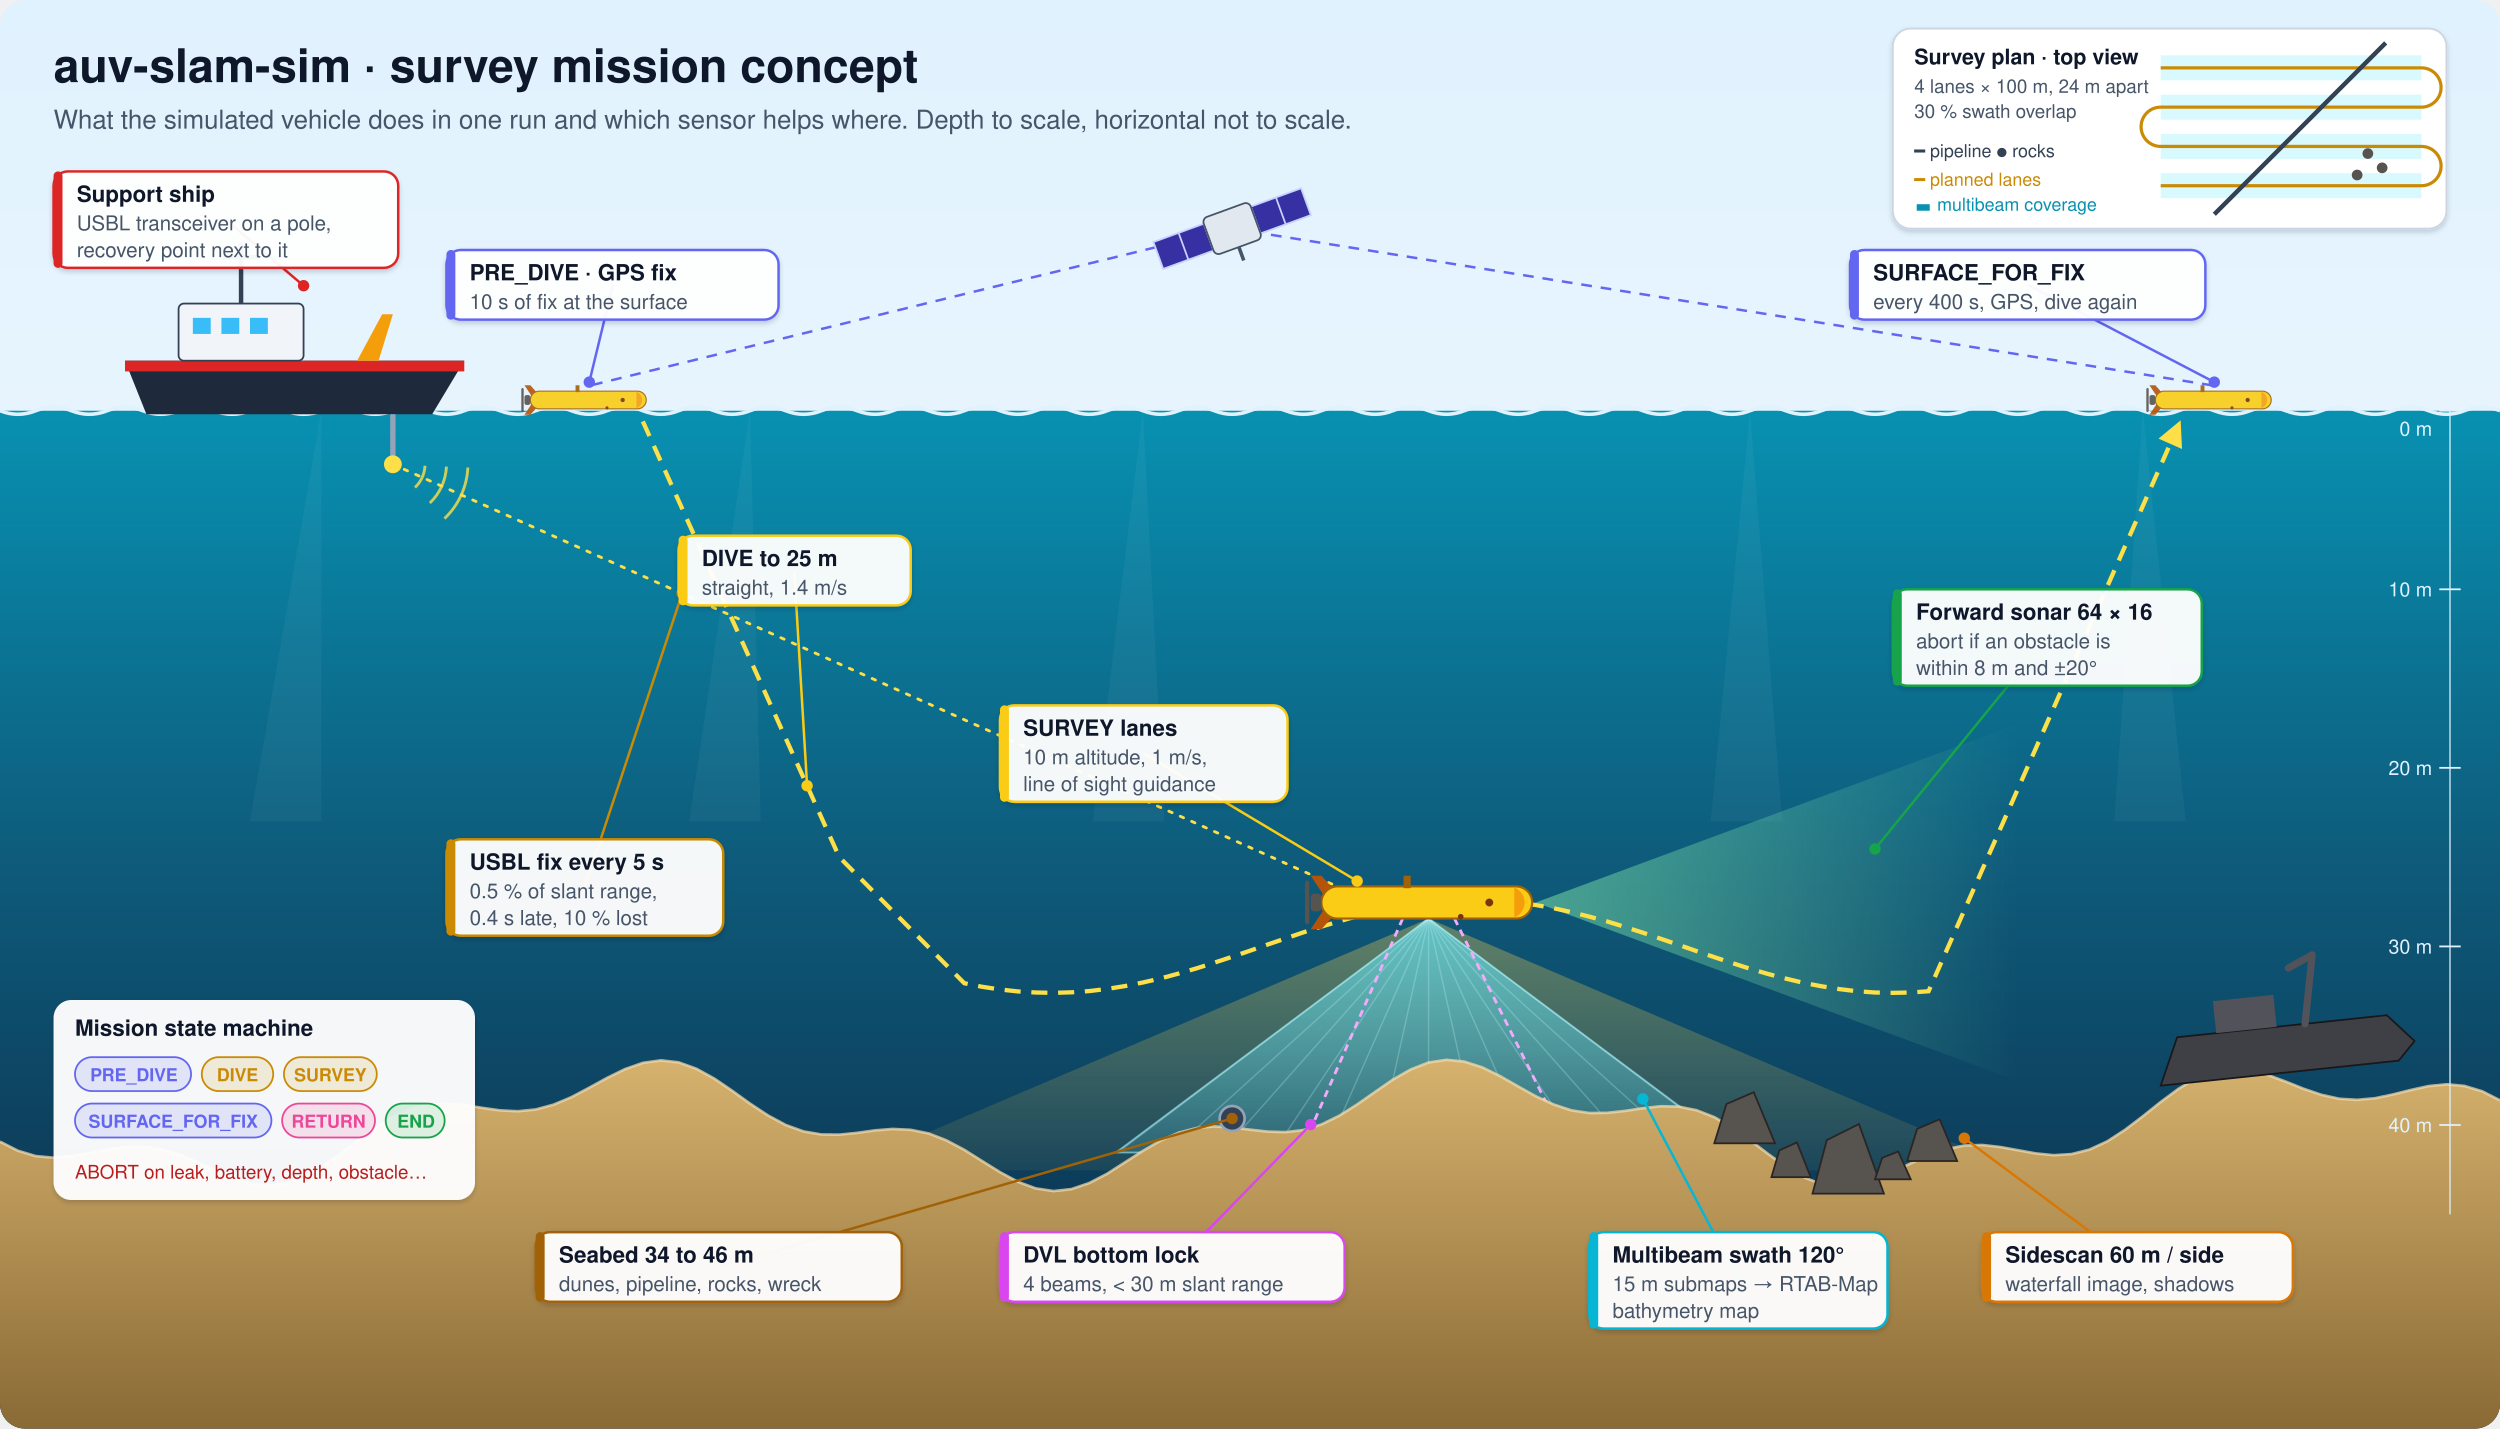
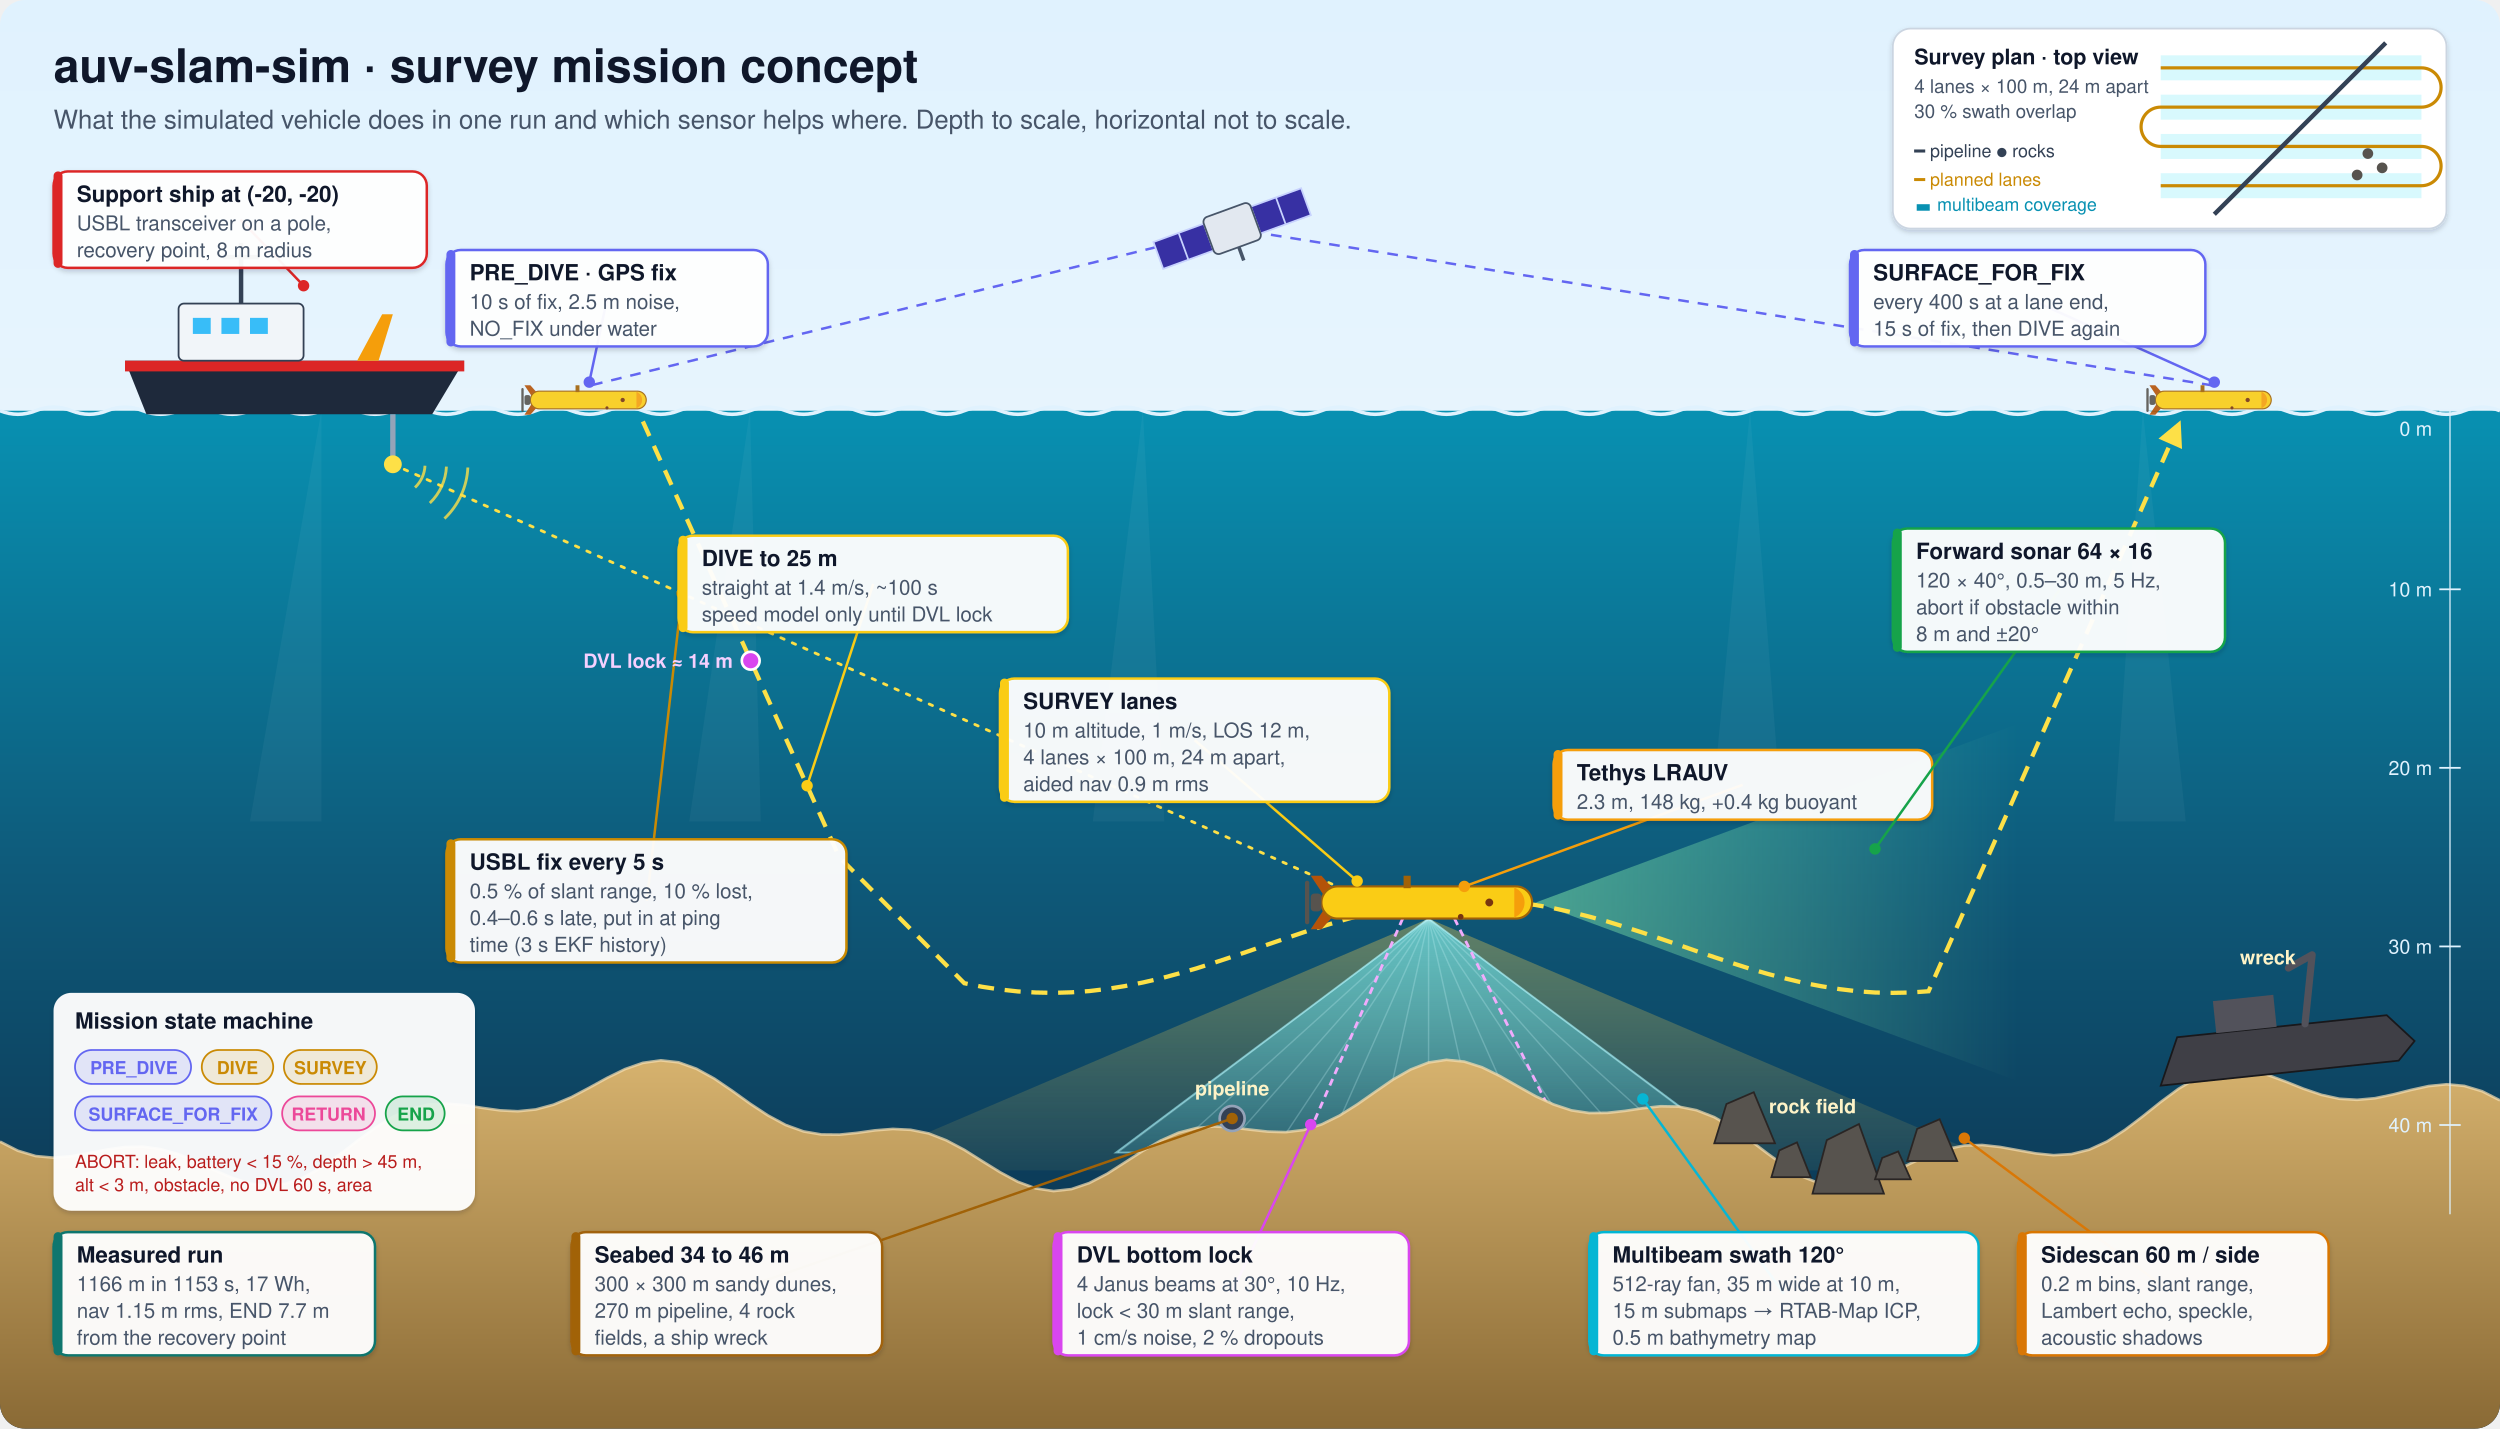
<svg xmlns="http://www.w3.org/2000/svg" width="1400" height="800" viewBox="0 0 1400 800" font-family="'Segoe UI', 'Helvetica Neue', Helvetica, Arial, sans-serif">
  <defs>
    <filter id="sh" x="-5%" y="-10%" width="110%" height="130%">
      <feDropShadow dx="0" dy="1.5" stdDeviation="1.5" flood-color="#0f172a" flood-opacity="0.18" />
    </filter>
    <linearGradient id="sky" x1="0" y1="0" x2="0" y2="1">
      <stop offset="0" stop-color="#e0f2fe" />
      <stop offset="1" stop-color="#f8fafc" />
    </linearGradient>
    <linearGradient id="sea" x1="0" y1="0" x2="0" y2="1">
      <stop offset="0" stop-color="#0891b2" />
      <stop offset="0.45" stop-color="#0e5a7a" />
      <stop offset="1" stop-color="#0b2540" />
    </linearGradient>
    <linearGradient id="sand" x1="0" y1="0" x2="0" y2="1">
      <stop offset="0" stop-color="#d6b26e" />
      <stop offset="1" stop-color="#8a6a35" />
    </linearGradient>
    <linearGradient id="mb" x1="0" y1="0" x2="0" y2="1">
      <stop offset="0" stop-color="#67e8f9" stop-opacity="0.65" />
      <stop offset="1" stop-color="#67e8f9" stop-opacity="0.15" />
    </linearGradient>
    <linearGradient id="ss" x1="0" y1="0" x2="0" y2="1">
      <stop offset="0" stop-color="#fcd34d" stop-opacity="0.35" />
      <stop offset="1" stop-color="#fcd34d" stop-opacity="0.06" />
    </linearGradient>
    <linearGradient id="fs" x1="0" y1="0" x2="1" y2="0">
      <stop offset="0" stop-color="#86efac" stop-opacity="0.5" />
      <stop offset="1" stop-color="#86efac" stop-opacity="0" />
    </linearGradient>
    <marker id="ar" viewBox="0 0 10 10" refX="8" refY="5" markerWidth="6" markerHeight="6" orient="auto">
      <path d="M0 0L10 5L0 10z" fill="#fde047" />
    </marker>
    <clipPath id="card">
      <rect width="1400" height="800" rx="14" />
    </clipPath>
  </defs>
  <g clip-path="url(#card)">
    <rect width="1400" height="800" fill="url(#sky)" />
    <rect y="230" width="1400" height="570" fill="url(#sea)" />
    <path d="M180 230l-40 230h40z" fill="#fff" fill-opacity="0.04" />
    <path d="M420 230l-34 230h40z" fill="#fff" fill-opacity="0.04" />
    <path d="M640 230l-28 230h40z" fill="#fff" fill-opacity="0.04" />
    <path d="M980 230l-22 230h40z" fill="#fff" fill-opacity="0.04" />
    <path d="M1200 230l-16 230h40z" fill="#fff" fill-opacity="0.04" />
    <path d="M800 514.394L470 655.394H1130z" fill="url(#ss)" />
    <path d="M800 514.394L625 645.394H975z" fill="url(#mb)" stroke="#a5f3fc" stroke-opacity="0.6" stroke-width="1" />
    <path d="M800 514.394L626 645.394" stroke="#cffafe" stroke-opacity="0.25" stroke-width="0.8" />
    <path d="M800 514.394L655 645.394" stroke="#cffafe" stroke-opacity="0.25" stroke-width="0.8" />
    <path d="M800 514.394L684 645.394" stroke="#cffafe" stroke-opacity="0.25" stroke-width="0.8" />
    <path d="M800 514.394L713 645.394" stroke="#cffafe" stroke-opacity="0.25" stroke-width="0.8" />
    <path d="M800 514.394L742 645.394" stroke="#cffafe" stroke-opacity="0.25" stroke-width="0.8" />
    <path d="M800 514.394L771 645.394" stroke="#cffafe" stroke-opacity="0.25" stroke-width="0.8" />
    <path d="M800 514.394L800 645.394" stroke="#cffafe" stroke-opacity="0.25" stroke-width="0.8" />
    <path d="M800 514.394L829 645.394" stroke="#cffafe" stroke-opacity="0.25" stroke-width="0.8" />
    <path d="M800 514.394L858 645.394" stroke="#cffafe" stroke-opacity="0.25" stroke-width="0.8" />
    <path d="M800 514.394L887 645.394" stroke="#cffafe" stroke-opacity="0.25" stroke-width="0.8" />
    <path d="M800 514.394L916 645.394" stroke="#cffafe" stroke-opacity="0.25" stroke-width="0.8" />
    <path d="M800 514.394L945 645.394" stroke="#cffafe" stroke-opacity="0.25" stroke-width="0.8" />
    <path d="M800 514.394L974 645.394" stroke="#cffafe" stroke-opacity="0.25" stroke-width="0.8" />
    <path d="M860 505.394L1130 405.394V605.394z" fill="url(#fs)" />
    <path d="M785.5 514.394L733.3 633.963" stroke="#f0abfc" stroke-width="1.6" stroke-dasharray="4 3" />
    <path d="M814.5 514.394L866.7 619.134" stroke="#f0abfc" stroke-width="1.6" stroke-dasharray="4 3" />
    <path d="M0 639.3L0 639.3 L10 644.4 L20 647.4 L30 648.3 L40 647.5 L50 645.7 L60 643.7 L70 642.3 L80 642.1 L90 643.5 L100 646.4 L110 650.6 L120 655.3 L130 659.6 L140 662.8 L150 664.0 L160 662.9 L170 659.4 L180 653.8 L190 646.7 L200 638.9 L210 631.6 L220 625.4 L230 620.9 L240 618.5 L250 618.0 L260 618.8 L270 620.4 L280 621.8 L290 622.3 L300 621.3 L310 618.6 L320 614.4 L330 609.1 L340 603.6 L350 598.7 L360 595.2 L370 593.8 L380 594.9 L390 598.5 L400 604.0 L410 610.8 L420 618.0 L430 624.6 L440 630.0 L450 633.6 L460 635.3 L470 635.4 L480 634.4 L490 633.0 L500 632.2 L510 632.7 L520 634.7 L530 638.6 L540 643.9 L550 650.2 L560 656.4 L570 661.8 L580 665.5 L590 667.0 L600 665.9 L610 662.5 L620 657.3 L630 650.9 L640 644.5 L650 638.7 L660 634.3 L670 631.7 L680 630.8 L690 631.4 L700 632.6 L710 633.7 L720 634.0 L730 632.8 L740 629.7 L750 624.8 L760 618.5 L770 611.5 L780 604.6 L790 598.9 L800 595.0 L810 593.5 L820 594.5 L830 597.7 L840 602.6 L850 608.3 L860 613.9 L870 618.5 L880 621.8 L890 623.3 L900 623.2 L910 622.1 L920 620.6 L930 619.5 L940 619.7 L950 621.7 L960 625.6 L970 631.4 L980 638.5 L990 646.1 L1000 653.3 L1010 659.2 L1020 663.1 L1030 664.6 L1040 663.7 L1050 660.8 L1060 656.4 L1070 651.5 L1080 647.0 L1090 643.5 L1100 641.5 L1110 641.2 L1120 642.3 L1130 644.1 L1140 645.9 L1150 646.9 L1160 646.3 L1170 643.8 L1180 639.2 L1190 632.7 L1200 625.1 L1210 617.1 L1220 609.7 L1230 603.8 L1240 599.9 L1250 598.5 L1260 599.3 L1270 602.0 L1280 605.7 L1290 609.7 L1300 613.1 L1310 615.3 L1320 615.9 L1330 615.0 L1340 612.9 L1350 610.4 L1360 608.2 L1370 607.2 L1380 608.1 L1390 611.1 L1400 616.2V800H0z" fill="url(#sand)" />
    <path d="M0 639.3L0 639.3 L10 644.4 L20 647.4 L30 648.3 L40 647.5 L50 645.7 L60 643.7 L70 642.3 L80 642.1 L90 643.5 L100 646.4 L110 650.6 L120 655.3 L130 659.6 L140 662.8 L150 664.0 L160 662.9 L170 659.4 L180 653.8 L190 646.7 L200 638.9 L210 631.6 L220 625.4 L230 620.9 L240 618.5 L250 618.0 L260 618.8 L270 620.4 L280 621.8 L290 622.3 L300 621.3 L310 618.6 L320 614.4 L330 609.1 L340 603.6 L350 598.7 L360 595.2 L370 593.8 L380 594.9 L390 598.5 L400 604.0 L410 610.8 L420 618.0 L430 624.6 L440 630.0 L450 633.6 L460 635.3 L470 635.4 L480 634.4 L490 633.0 L500 632.2 L510 632.7 L520 634.7 L530 638.6 L540 643.9 L550 650.2 L560 656.4 L570 661.8 L580 665.5 L590 667.0 L600 665.9 L610 662.5 L620 657.3 L630 650.9 L640 644.5 L650 638.7 L660 634.3 L670 631.7 L680 630.8 L690 631.4 L700 632.6 L710 633.7 L720 634.0 L730 632.8 L740 629.7 L750 624.8 L760 618.5 L770 611.5 L780 604.6 L790 598.9 L800 595.0 L810 593.5 L820 594.5 L830 597.7 L840 602.6 L850 608.3 L860 613.9 L870 618.5 L880 621.8 L890 623.3 L900 623.2 L910 622.1 L920 620.6 L930 619.5 L940 619.7 L950 621.7 L960 625.6 L970 631.4 L980 638.5 L990 646.1 L1000 653.3 L1010 659.2 L1020 663.1 L1030 664.6 L1040 663.7 L1050 660.8 L1060 656.4 L1070 651.5 L1080 647.0 L1090 643.5 L1100 641.5 L1110 641.2 L1120 642.3 L1130 644.1 L1140 645.9 L1150 646.9 L1160 646.3 L1170 643.8 L1180 639.2 L1190 632.7 L1200 625.1 L1210 617.1 L1220 609.7 L1230 603.8 L1240 599.9 L1250 598.5 L1260 599.3 L1270 602.0 L1280 605.7 L1290 609.7 L1300 613.1 L1310 615.3 L1320 615.9 L1330 615.0 L1340 612.9 L1350 610.4 L1360 608.2 L1370 607.2 L1380 608.1 L1390 611.1 L1400 616.2" fill="none" stroke="#f5deb3" stroke-width="1.5" stroke-opacity="0.7" />
    <circle cx="690" cy="626.351" r="7" fill="#334155" stroke="#94a3b8" stroke-width="1.5" />
    <path d="M960 640.237l6.8 -22l15.3 -6.6l11.9 28.6z" fill="#57534e" stroke="#292524" stroke-width="1" />
    <path d="M992 659.225l4.4 -15l9.9 -4.5l7.7 19.5z" fill="#57534e" stroke="#292524" stroke-width="1" />
    <path d="M1015 668.456l8.0 -30l18.0 -9.0l14.0 39.0z" fill="#57534e" stroke="#292524" stroke-width="1" />
    <path d="M1050 660.406l4.0 -12l9.0 -3.6l7.0 15.6z" fill="#57534e" stroke="#292524" stroke-width="1" />
    <path d="M1068 650.169l5.6 -18l12.6 -5.4l9.8 23.4z" fill="#57534e" stroke="#292524" stroke-width="1" />
    <g transform="translate(1210,607.958) rotate(-6)">
      <path d="M0 0l12 -26h118l14 16l-10 10z" fill="#3f3f46" stroke="#18181b" />
      <rect x="34" y="-44" width="34" height="18" fill="#52525b" />
      <path d="M84 -26l8 -38M92 -64l-14 6" stroke="#52525b" stroke-width="4" stroke-linecap="round" />
    </g>
    <path d="M0 230Q10 234 20 230 Q30 226 40 230 Q50 234 60 230 Q70 226 80 230 Q90 234 100 230 Q110 226 120 230 Q130 234 140 230 Q150 226 160 230 Q170 234 180 230 Q190 226 200 230 Q210 234 220 230 Q230 226 240 230 Q250 234 260 230 Q270 226 280 230 Q290 234 300 230 Q310 226 320 230 Q330 234 340 230 Q350 226 360 230 Q370 234 380 230 Q390 226 400 230 Q410 234 420 230 Q430 226 440 230 Q450 234 460 230 Q470 226 480 230 Q490 234 500 230 Q510 226 520 230 Q530 234 540 230 Q550 226 560 230 Q570 234 580 230 Q590 226 600 230 Q610 234 620 230 Q630 226 640 230 Q650 234 660 230 Q670 226 680 230 Q690 234 700 230 Q710 226 720 230 Q730 234 740 230 Q750 226 760 230 Q770 234 780 230 Q790 226 800 230 Q810 234 820 230 Q830 226 840 230 Q850 234 860 230 Q870 226 880 230 Q890 234 900 230 Q910 226 920 230 Q930 234 940 230 Q950 226 960 230 Q970 234 980 230 Q990 226 1000 230 Q1010 234 1020 230 Q1030 226 1040 230 Q1050 234 1060 230 Q1070 226 1080 230 Q1090 234 1100 230 Q1110 226 1120 230 Q1130 234 1140 230 Q1150 226 1160 230 Q1170 234 1180 230 Q1190 226 1200 230 Q1210 234 1220 230 Q1230 226 1240 230 Q1250 234 1260 230 Q1270 226 1280 230 Q1290 234 1300 230 Q1310 226 1320 230 Q1330 234 1340 230 Q1350 226 1360 230 Q1370 234 1380 230 Q1390 226 1400 230" fill="none" stroke="#e0f2fe" stroke-width="2" />
    <g transform="translate(70,228)">
      <path d="M0 -26h190l-18 30h-160z" fill="#1e293b" />
      <path d="M0 -26h190v6h-190z" fill="#dc2626" />
      <rect x="30" y="-58" width="70" height="32" rx="3" fill="#f1f5f9" stroke="#334155" />
      <rect x="38" y="-50" width="10" height="9" fill="#38bdf8" />
      <rect x="54" y="-50" width="10" height="9" fill="#38bdf8" />
      <rect x="70" y="-50" width="10" height="9" fill="#38bdf8" />
      <path d="M65 -58v-34M55 -84h20" stroke="#334155" stroke-width="2.5" />
      <path d="M130 -26l14 -26h6l-8 26" fill="#f59e0b" />
      <path d="M150 4v26" stroke="#94a3b8" stroke-width="3" />
      <circle cx="150" cy="32" r="5" fill="#fde047" />
    </g>
    <path d="M220 260L760 501.394" stroke="#fde047" stroke-width="1.6" stroke-dasharray="2 5" stroke-linecap="round" />
    <path d="M220 260m18.0 0.8A18 18 0 0 1 232.4 273.0" fill="none" stroke="#fde047" stroke-width="1.6" stroke-opacity="0.8" />
    <path d="M220 260m30.0 1.3A30 30 0 0 1 240.7 281.7" fill="none" stroke="#fde047" stroke-width="1.6" stroke-opacity="0.8" />
    <path d="M220 260m42.0 1.8A42 42 0 0 1 248.9 290.4" fill="none" stroke="#fde047" stroke-width="1.6" stroke-opacity="0.8" />
    <path d="M690 128L330 216" stroke="#6366f1" stroke-width="1.4" stroke-dasharray="6 5" />
    <path d="M690 128L1240 216" stroke="#6366f1" stroke-width="1.4" stroke-dasharray="6 5" />
    <g transform="translate(690,128) rotate(-20)">
      <rect x="-44" y="-8" width="30" height="16" fill="#3730a3" stroke="#c7d2fe" />
      <rect x="14" y="-8" width="30" height="16" fill="#3730a3" stroke="#c7d2fe" />
      <path d="M-29 -8v16M29 -8v16" stroke="#c7d2fe" />
      <rect x="-14" y="-11" width="28" height="22" rx="3" fill="#e2e8f0" stroke="#475569" />
      <path d="M0 11v8" stroke="#475569" stroke-width="2" />
    </g>
    <path d="M360 236 L470 480 L540 550.6 L550 552.6 L560 554.1 L570 555.2 L580 555.8 L590 556.0 L600 555.7 L610 555.0 L620 553.8 L630 552.2 L640 550.2 L650 547.9 L660 545.2 L670 542.3 L680 539.1 L690 535.8 L700 532.4 L710 528.9 L720 525.5 L730 522.1 L740 518.9 L750 515.9 L760 513.1 L770 510.6 L780 508.5 L790 506.7 L800 505.4 L810 504.5 L820 504.1 L830 504.1 L840 504.5 L850 505.5 L860 506.8 L870 508.6 L880 510.8 L890 513.3 L900 516.0 L910 519.1 L920 522.3 L930 525.7 L940 529.1 L950 532.6 L960 536.0 L970 539.3 L980 542.5 L990 545.4 L1000 548.0 L1010 550.4 L1020 552.3 L1030 553.9 L1040 555.1 L1050 555.8 L1060 556.0 L1070 555.8 L1080 555.1 L1220 238" fill="none" stroke="#fde047" stroke-width="2.4" stroke-dasharray="9 6" marker-end="url(#ar)" />
    <g transform="translate(330,224) rotate(0.0) scale(0.55)" opacity="0.9">
      <path d="M-58 -3l-8 -12h6l8 9zM-58 3l-8 12h6l8 -9z" fill="#b45309" />
      <rect x="-60" y="-9" width="118" height="18" rx="9" fill="#facc15" stroke="#a16207" stroke-width="1.2" />
      <path d="M48 -8.4a9 9 0 0 1 0 16.8z" fill="#f59e0b" />
      <rect x="-66" y="-5" width="6" height="10" rx="2" fill="#57534e" />
      <path d="M-68 -11v22" stroke="#57534e" stroke-width="2.4" stroke-linecap="round" />
      <rect x="-14" y="-15" width="4" height="7" fill="#a16207" />
      <circle cx="34" cy="0" r="2.2" fill="#78350f" />
      <circle cx="18" cy="8" r="1.6" fill="#78350f" />
    </g>
    <g transform="translate(1240,224) rotate(0.0) scale(0.55)" opacity="0.9">
      <path d="M-58 -3l-8 -12h6l8 9zM-58 3l-8 12h6l8 -9z" fill="#b45309" />
      <rect x="-60" y="-9" width="118" height="18" rx="9" fill="#facc15" stroke="#a16207" stroke-width="1.2" />
      <path d="M48 -8.4a9 9 0 0 1 0 16.8z" fill="#f59e0b" />
      <rect x="-66" y="-5" width="6" height="10" rx="2" fill="#57534e" />
      <path d="M-68 -11v22" stroke="#57534e" stroke-width="2.4" stroke-linecap="round" />
      <rect x="-14" y="-15" width="4" height="7" fill="#a16207" />
      <circle cx="34" cy="0" r="2.2" fill="#78350f" />
      <circle cx="18" cy="8" r="1.6" fill="#78350f" />
    </g>
    <g transform="translate(800,505.3937) rotate(0.0) scale(1.0)" opacity="1.0">
      <path d="M-58 -3l-8 -12h6l8 9zM-58 3l-8 12h6l8 -9z" fill="#b45309" />
      <rect x="-60" y="-9" width="118" height="18" rx="9" fill="#facc15" stroke="#a16207" stroke-width="1.2" />
      <path d="M48 -8.4a9 9 0 0 1 0 16.8z" fill="#f59e0b" />
      <rect x="-66" y="-5" width="6" height="10" rx="2" fill="#57534e" />
      <path d="M-68 -11v22" stroke="#57534e" stroke-width="2.4" stroke-linecap="round" />
      <rect x="-14" y="-15" width="4" height="7" fill="#a16207" />
      <circle cx="34" cy="0" r="2.2" fill="#78350f" />
      <circle cx="18" cy="8" r="1.6" fill="#78350f" />
    </g>
    <path d="M1372 230V680" stroke="#e0f2fe" stroke-opacity="0.7" />
    <path d="M1366 230h12" stroke="#e0f2fe" />
    <text x="1362" y="244" text-anchor="end" font-size="11" fill="#e0f2fe">0 m</text>
    <path d="M1366 330h12" stroke="#e0f2fe" />
    <text x="1362" y="334" text-anchor="end" font-size="11" fill="#e0f2fe">10 m</text>
    <path d="M1366 430h12" stroke="#e0f2fe" />
    <text x="1362" y="434" text-anchor="end" font-size="11" fill="#e0f2fe">20 m</text>
    <path d="M1366 530h12" stroke="#e0f2fe" />
    <text x="1362" y="534" text-anchor="end" font-size="11" fill="#e0f2fe">30 m</text>
    <path d="M1366 630h12" stroke="#e0f2fe" />
    <text x="1362" y="634" text-anchor="end" font-size="11" fill="#e0f2fe">40 m</text>
    <text x="30" y="46" font-size="26" font-weight="700" fill="#0f172a">auv-slam-sim · survey mission concept</text>
    <text x="30" y="72" font-size="14.5" fill="#475569">What the simulated vehicle does in one run and which sensor helps where. Depth to scale, horizontal not to scale.</text>
-     <path d="M126.388 123.0L170 160" stroke="#dc2626" stroke-width="1.4" />
+     <path d="M134.6 123.0L170 160" stroke="#dc2626" stroke-width="1.4" />
    <circle cx="170" cy="160" r="3.2" fill="#dc2626" />
-     <rect x="30" y="96" width="193" height="54" rx="8" fill="#fff" fill-opacity="0.95" stroke="#dc2626" stroke-width="1.4" filter="url(#sh)" />
+     <rect x="30" y="96" width="209" height="54" rx="8" fill="#fff" fill-opacity="0.95" stroke="#dc2626" stroke-width="1.4" filter="url(#sh)" />
    <rect x="30" y="96" width="5" height="54" rx="2.5" fill="#dc2626" />
-     <text x="43" y="113" font-size="12.5" font-weight="700" fill="#0f172a">Support ship</text>
+     <text x="43" y="113" font-size="12.5" font-weight="700" fill="#0f172a">Support ship at (-20, -20)</text>
    <text x="43" y="129" font-size="11.5" fill="#475569">USBL transceiver on a pole,</text>
-     <text x="43" y="144" font-size="11.5" fill="#475569">recovery point next to it</text>
-     <path d="M343.225 159.5L330 214" stroke="#6366f1" stroke-width="1.4" />
+     <text x="43" y="144" font-size="11.5" fill="#475569">recovery point, 8 m radius</text>
+     <path d="M340.062 167.0L330 214" stroke="#6366f1" stroke-width="1.4" />
    <circle cx="330" cy="214" r="3.2" fill="#6366f1" />
-     <rect x="250" y="140" width="186" height="39" rx="8" fill="#fff" fill-opacity="0.95" stroke="#6366f1" stroke-width="1.4" filter="url(#sh)" />
-     <rect x="250" y="140" width="5" height="39" rx="2.5" fill="#6366f1" />
+     <rect x="250" y="140" width="180" height="54" rx="8" fill="#fff" fill-opacity="0.95" stroke="#6366f1" stroke-width="1.4" filter="url(#sh)" />
+     <rect x="250" y="140" width="5" height="54" rx="2.5" fill="#6366f1" />
    <text x="263" y="157" font-size="12.5" font-weight="700" fill="#0f172a">PRE_DIVE · GPS fix</text>
-     <text x="263" y="173" font-size="11.5" fill="#475569">10 s of fix at the surface</text>
-     <path d="M1135.55 159.5L1240 214" stroke="#6366f1" stroke-width="1.4" />
+     <text x="263" y="173" font-size="11.5" fill="#475569">10 s of fix, 2.5 m noise,</text>
+     <text x="263" y="188" font-size="11.5" fill="#475569">NO_FIX under water</text>
+     <path d="M1135.55 167.0L1240 214" stroke="#6366f1" stroke-width="1.4" />
    <circle cx="1240" cy="214" r="3.2" fill="#6366f1" />
-     <rect x="1036" y="140" width="199" height="39" rx="8" fill="#fff" fill-opacity="0.95" stroke="#6366f1" stroke-width="1.4" filter="url(#sh)" />
-     <rect x="1036" y="140" width="5" height="39" rx="2.5" fill="#6366f1" />
+     <rect x="1036" y="140" width="199" height="54" rx="8" fill="#fff" fill-opacity="0.95" stroke="#6366f1" stroke-width="1.4" filter="url(#sh)" />
+     <rect x="1036" y="140" width="5" height="54" rx="2.5" fill="#6366f1" />
    <text x="1049" y="157" font-size="12.5" font-weight="700" fill="#0f172a">SURFACE_FOR_FIX</text>
-     <text x="1049" y="173" font-size="11.5" fill="#475569">every 400 s, GPS, dive again</text>
-     <path d="M327.413 497.0L382.0 332.418" stroke="#ca8a04" stroke-width="1.4" />
+     <text x="1049" y="173" font-size="11.5" fill="#475569">every 400 s at a lane end,</text>
+     <text x="1049" y="188" font-size="11.5" fill="#475569">15 s of fix, then DIVE again</text>
+     <path d="M362.2 504.5L382.0 332.418" stroke="#ca8a04" stroke-width="1.4" />
    <circle cx="382.0" cy="332.418" r="3.2" fill="#ca8a04" />
-     <rect x="250" y="470" width="155" height="54" rx="8" fill="#fff" fill-opacity="0.95" stroke="#ca8a04" stroke-width="1.4" filter="url(#sh)" />
-     <rect x="250" y="470" width="5" height="54" rx="2.5" fill="#ca8a04" />
+     <rect x="250" y="470" width="224" height="69" rx="8" fill="#fff" fill-opacity="0.95" stroke="#ca8a04" stroke-width="1.4" filter="url(#sh)" />
+     <rect x="250" y="470" width="5" height="69" rx="2.5" fill="#ca8a04" />
    <text x="263" y="487" font-size="12.5" font-weight="700" fill="#0f172a">USBL fix every 5 s</text>
-     <text x="263" y="503" font-size="11.5" fill="#475569">0.5 % of slant range,</text>
-     <text x="263" y="518" font-size="11.5" fill="#475569">0.4 s late, 10 % lost</text>
-     <path d="M444.762 319.5L451.967 440" stroke="#facc15" stroke-width="1.4" />
+     <text x="263" y="503" font-size="11.5" fill="#475569">0.5 % of slant range, 10 % lost,</text>
+     <text x="263" y="518" font-size="11.5" fill="#475569">0.4–0.6 s late, put in at ping</text>
+     <text x="263" y="533" font-size="11.5" fill="#475569">time (3 s EKF history)</text>
+     <path d="M489.038 327.0L451.967 440" stroke="#facc15" stroke-width="1.4" />
    <circle cx="451.967" cy="440" r="3.2" fill="#facc15" />
-     <rect x="380" y="300" width="130" height="39" rx="8" fill="#fff" fill-opacity="0.95" stroke="#facc15" stroke-width="1.4" filter="url(#sh)" />
-     <rect x="380" y="300" width="5" height="39" rx="2.5" fill="#facc15" />
+     <rect x="380" y="300" width="218" height="54" rx="8" fill="#fff" fill-opacity="0.95" stroke="#facc15" stroke-width="1.4" filter="url(#sh)" />
+     <rect x="380" y="300" width="5" height="54" rx="2.5" fill="#facc15" />
    <text x="393" y="317" font-size="12.5" font-weight="700" fill="#0f172a">DIVE to 25 m</text>
-     <text x="393" y="333" font-size="11.5" fill="#475569">straight, 1.4 m/s</text>
-     <path d="M640.575 422.0L760 493.394" stroke="#facc15" stroke-width="1.4" />
+     <text x="393" y="333" font-size="11.5" fill="#475569">straight at 1.4 m/s, ~100 s</text>
+     <text x="393" y="348" font-size="11.5" fill="#475569">speed model only until DVL lock</text>
+     <circle cx="420.4" cy="370" r="5" fill="#d946ef" stroke="#fff" stroke-width="1.5" />
+     <text x="410.4" y="374" text-anchor="end" font-size="11" font-weight="600" fill="#f5d0fe">DVL lock ≈ 14 m</text>
+     <path d="M669.038 414.5L760 493.394" stroke="#facc15" stroke-width="1.4" />
    <circle cx="760" cy="493.394" r="3.2" fill="#facc15" />
-     <rect x="560" y="395" width="161" height="54" rx="8" fill="#fff" fill-opacity="0.95" stroke="#facc15" stroke-width="1.4" filter="url(#sh)" />
-     <rect x="560" y="395" width="5" height="54" rx="2.5" fill="#facc15" />
-     <text x="573" y="412" font-size="12.5" font-weight="700" fill="#0f172a">SURVEY lanes</text>
-     <text x="573" y="428" font-size="11.5" fill="#475569">10 m altitude, 1 m/s,</text>
-     <text x="573" y="443" font-size="11.5" fill="#475569">line of sight guidance</text>
-     <path d="M1146.6 357.0L1050 475.394" stroke="#16a34a" stroke-width="1.4" />
+     <rect x="560" y="380" width="218" height="69" rx="8" fill="#fff" fill-opacity="0.95" stroke="#facc15" stroke-width="1.4" filter="url(#sh)" />
+     <rect x="560" y="380" width="5" height="69" rx="2.5" fill="#facc15" />
+     <text x="573" y="397" font-size="12.5" font-weight="700" fill="#0f172a">SURVEY lanes</text>
+     <text x="573" y="413" font-size="11.5" fill="#475569">10 m altitude, 1 m/s, LOS 12 m,</text>
+     <text x="573" y="428" font-size="11.5" fill="#475569">4 lanes × 100 m, 24 m apart,</text>
+     <text x="573" y="443" font-size="11.5" fill="#475569">aided nav 0.9 m rms</text>
+     <path d="M975.875 439.5L820 496.394" stroke="#f59e0b" stroke-width="1.4" />
+     <circle cx="820" cy="496.394" r="3.2" fill="#f59e0b" />
+     <rect x="870" y="420" width="212" height="39" rx="8" fill="#fff" fill-opacity="0.95" stroke="#f59e0b" stroke-width="1.4" filter="url(#sh)" />
+     <rect x="870" y="420" width="5" height="39" rx="2.5" fill="#f59e0b" />
+     <text x="883" y="437" font-size="12.5" font-weight="700" fill="#0f172a">Tethys LRAUV</text>
+     <text x="883" y="453" font-size="11.5" fill="#475569">2.3 m, 148 kg, +0.4 kg buoyant</text>
+     <path d="M1153.225 330.5L1050 475.394" stroke="#16a34a" stroke-width="1.4" />
    <circle cx="1050" cy="475.394" r="3.2" fill="#16a34a" />
-     <rect x="1060" y="330" width="173" height="54" rx="8" fill="#fff" fill-opacity="0.95" stroke="#16a34a" stroke-width="1.4" filter="url(#sh)" />
-     <rect x="1060" y="330" width="5" height="54" rx="2.5" fill="#16a34a" />
-     <text x="1073" y="347" font-size="12.5" font-weight="700" fill="#0f172a">Forward sonar 64 × 16</text>
-     <text x="1073" y="363" font-size="11.5" fill="#475569">abort if an obstacle is</text>
-     <text x="1073" y="378" font-size="11.5" fill="#475569">within 8 m and ±20°</text>
-     <path d="M973.737 717.0L920 615.394" stroke="#06b6d4" stroke-width="1.4" />
+     <rect x="1060" y="296" width="186" height="69" rx="8" fill="#fff" fill-opacity="0.95" stroke="#16a34a" stroke-width="1.4" filter="url(#sh)" />
+     <rect x="1060" y="296" width="5" height="69" rx="2.5" fill="#16a34a" />
+     <text x="1073" y="313" font-size="12.5" font-weight="700" fill="#0f172a">Forward sonar 64 × 16</text>
+     <text x="1073" y="329" font-size="11.5" fill="#475569">120 × 40°, 0.5–30 m, 5 Hz,</text>
+     <text x="1073" y="344" font-size="11.5" fill="#475569">abort if obstacle within</text>
+     <text x="1073" y="359" font-size="11.5" fill="#475569">8 m and ±20°</text>
+     <path d="M999.038 724.5L920 615.394" stroke="#06b6d4" stroke-width="1.4" />
    <circle cx="920" cy="615.394" r="3.2" fill="#06b6d4" />
-     <rect x="890" y="690" width="167" height="54" rx="8" fill="#fff" fill-opacity="0.95" stroke="#06b6d4" stroke-width="1.4" filter="url(#sh)" />
-     <rect x="890" y="690" width="5" height="54" rx="2.5" fill="#06b6d4" />
+     <rect x="890" y="690" width="218" height="69" rx="8" fill="#fff" fill-opacity="0.95" stroke="#06b6d4" stroke-width="1.4" filter="url(#sh)" />
+     <rect x="890" y="690" width="5" height="69" rx="2.5" fill="#06b6d4" />
    <text x="903" y="707" font-size="12.5" font-weight="700" fill="#0f172a">Multibeam swath 120°</text>
-     <text x="903" y="723" font-size="11.5" fill="#475569">15 m submaps → RTAB-Map</text>
-     <text x="903" y="738" font-size="11.5" fill="#475569">bathymetry map</text>
-     <path d="M1196.9 709.5L1100 637.394" stroke="#d97706" stroke-width="1.4" />
+     <text x="903" y="723" font-size="11.5" fill="#475569">512-ray fan, 35 m wide at 10 m,</text>
+     <text x="903" y="738" font-size="11.5" fill="#475569">15 m submaps → RTAB-Map ICP,</text>
+     <text x="903" y="753" font-size="11.5" fill="#475569">0.5 m bathymetry map</text>
+     <path d="M1216.9 724.5L1100 637.394" stroke="#d97706" stroke-width="1.4" />
    <circle cx="1100" cy="637.394" r="3.2" fill="#d97706" />
-     <rect x="1110" y="690" width="174" height="39" rx="8" fill="#fff" fill-opacity="0.95" stroke="#d97706" stroke-width="1.4" filter="url(#sh)" />
-     <rect x="1110" y="690" width="5" height="39" rx="2.5" fill="#d97706" />
-     <text x="1123" y="707" font-size="12.5" font-weight="700" fill="#0f172a">Sidescan 60 m / side</text>
-     <text x="1123" y="723" font-size="11.5" fill="#475569">waterfall image, shadows</text>
-     <path d="M656.388 709.5L734 629.765" stroke="#d946ef" stroke-width="1.4" />
+     <rect x="1130" y="690" width="174" height="69" rx="8" fill="#fff" fill-opacity="0.95" stroke="#d97706" stroke-width="1.4" filter="url(#sh)" />
+     <rect x="1130" y="690" width="5" height="69" rx="2.5" fill="#d97706" />
+     <text x="1143" y="707" font-size="12.5" font-weight="700" fill="#0f172a">Sidescan 60 m / side</text>
+     <text x="1143" y="723" font-size="11.5" fill="#475569">0.2 m bins, slant range,</text>
+     <text x="1143" y="738" font-size="11.5" fill="#475569">Lambert echo, speckle,</text>
+     <text x="1143" y="753" font-size="11.5" fill="#475569">acoustic shadows</text>
+     <path d="M689.55 724.5L734 629.765" stroke="#d946ef" stroke-width="1.4" />
    <circle cx="734" cy="629.765" r="3.2" fill="#d946ef" />
-     <rect x="560" y="690" width="193" height="39" rx="8" fill="#fff" fill-opacity="0.95" stroke="#d946ef" stroke-width="1.4" filter="url(#sh)" />
-     <rect x="560" y="690" width="5" height="39" rx="2.5" fill="#d946ef" />
-     <text x="573" y="707" font-size="12.5" font-weight="700" fill="#0f172a">DVL bottom lock</text>
-     <text x="573" y="723" font-size="11.5" fill="#475569">4 beams, &lt; 30 m slant range</text>
-     <path d="M402.712 709.5L690 626.351" stroke="#a16207" stroke-width="1.4" />
+     <rect x="590" y="690" width="199" height="69" rx="8" fill="#fff" fill-opacity="0.95" stroke="#d946ef" stroke-width="1.4" filter="url(#sh)" />
+     <rect x="590" y="690" width="5" height="69" rx="2.5" fill="#d946ef" />
+     <text x="603" y="707" font-size="12.5" font-weight="700" fill="#0f172a">DVL bottom lock</text>
+     <text x="603" y="723" font-size="11.5" fill="#475569">4 Janus beams at 30°, 10 Hz,</text>
+     <text x="603" y="738" font-size="11.5" fill="#475569">lock &lt; 30 m slant range,</text>
+     <text x="603" y="753" font-size="11.5" fill="#475569">1 cm/s noise, 2 % dropouts</text>
+     <path d="M406.9 724.5L690 626.351" stroke="#a16207" stroke-width="1.4" />
    <circle cx="690" cy="626.351" r="3.2" fill="#a16207" />
-     <rect x="300" y="690" width="205" height="39" rx="8" fill="#fff" fill-opacity="0.95" stroke="#a16207" stroke-width="1.4" filter="url(#sh)" />
-     <rect x="300" y="690" width="5" height="39" rx="2.5" fill="#a16207" />
-     <text x="313" y="707" font-size="12.5" font-weight="700" fill="#0f172a">Seabed 34 to 46 m</text>
-     <text x="313" y="723" font-size="11.5" fill="#475569">dunes, pipeline, rocks, wreck</text>
-     <rect x="30" y="560" width="236" height="112" rx="10" fill="#fff" fill-opacity="0.95" filter="url(#sh)" />
-     <text x="42" y="580" font-size="12.5" font-weight="700" fill="#0f172a">Mission state machine</text>
-     <rect x="42" y="592" width="65" height="19" rx="9.5" fill="#6366f1" fill-opacity="0.13" stroke="#6366f1" />
-     <text x="75" y="605.5" text-anchor="middle" font-size="10" font-weight="700" fill="#6366f1">PRE_DIVE</text>
-     <rect x="113" y="592" width="40" height="19" rx="9.5" fill="#ca8a04" fill-opacity="0.13" stroke="#ca8a04" />
-     <text x="133" y="605.5" text-anchor="middle" font-size="10" font-weight="700" fill="#ca8a04">DIVE</text>
-     <rect x="159" y="592" width="52" height="19" rx="9.5" fill="#ca8a04" fill-opacity="0.13" stroke="#ca8a04" />
-     <text x="185" y="605.5" text-anchor="middle" font-size="10" font-weight="700" fill="#ca8a04">SURVEY</text>
-     <rect x="42" y="618" width="110" height="19" rx="9.5" fill="#6366f1" fill-opacity="0.13" stroke="#6366f1" />
-     <text x="97" y="631.5" text-anchor="middle" font-size="10" font-weight="700" fill="#6366f1">SURFACE_FOR_FIX</text>
-     <rect x="158" y="618" width="52" height="19" rx="9.5" fill="#ec4899" fill-opacity="0.13" stroke="#ec4899" />
-     <text x="184" y="631.5" text-anchor="middle" font-size="10" font-weight="700" fill="#ec4899">RETURN</text>
-     <rect x="216" y="618" width="33" height="19" rx="9.5" fill="#16a34a" fill-opacity="0.13" stroke="#16a34a" />
-     <text x="233" y="631.5" text-anchor="middle" font-size="10" font-weight="700" fill="#16a34a">END</text>
-     <text x="42" y="660" font-size="10.5" fill="#b91c1c">ABORT on leak, battery, depth, obstacle…</text>
+     <rect x="320" y="690" width="174" height="69" rx="8" fill="#fff" fill-opacity="0.95" stroke="#a16207" stroke-width="1.4" filter="url(#sh)" />
+     <rect x="320" y="690" width="5" height="69" rx="2.5" fill="#a16207" />
+     <text x="333" y="707" font-size="12.5" font-weight="700" fill="#0f172a">Seabed 34 to 46 m</text>
+     <text x="333" y="723" font-size="11.5" fill="#475569">300 × 300 m sandy dunes,</text>
+     <text x="333" y="738" font-size="11.5" fill="#475569">270 m pipeline, 4 rock</text>
+     <text x="333" y="753" font-size="11.5" fill="#475569">fields, a ship wreck</text>
+     <text x="690" y="613.4" text-anchor="middle" font-size="11" font-weight="600" fill="#fef3c7">pipeline</text>
+     <text x="1015" y="623.4" text-anchor="middle" font-size="11" font-weight="600" fill="#fef3c7">rock field</text>
+     <text x="1270" y="540.0" text-anchor="middle" font-size="11" font-weight="600" fill="#fef3c7">wreck</text>
+     <rect x="30" y="690" width="180" height="69" rx="8" fill="#fff" fill-opacity="0.95" stroke="#0f766e" stroke-width="1.4" filter="url(#sh)" />
+     <rect x="30" y="690" width="5" height="69" rx="2.5" fill="#0f766e" />
+     <text x="43" y="707" font-size="12.5" font-weight="700" fill="#0f172a">Measured run</text>
+     <text x="43" y="723" font-size="11.5" fill="#475569">1166 m in 1153 s, 17 Wh,</text>
+     <text x="43" y="738" font-size="11.5" fill="#475569">nav 1.15 m rms, END 7.7 m</text>
+     <text x="43" y="753" font-size="11.5" fill="#475569">from the recovery point</text>
+     <rect x="30" y="556" width="236" height="122" rx="10" fill="#fff" fill-opacity="0.95" filter="url(#sh)" />
+     <text x="42" y="576" font-size="12.5" font-weight="700" fill="#0f172a">Mission state machine</text>
+     <rect x="42" y="588" width="65" height="19" rx="9.5" fill="#6366f1" fill-opacity="0.13" stroke="#6366f1" />
+     <text x="75" y="601.5" text-anchor="middle" font-size="10" font-weight="700" fill="#6366f1">PRE_DIVE</text>
+     <rect x="113" y="588" width="40" height="19" rx="9.5" fill="#ca8a04" fill-opacity="0.13" stroke="#ca8a04" />
+     <text x="133" y="601.5" text-anchor="middle" font-size="10" font-weight="700" fill="#ca8a04">DIVE</text>
+     <rect x="159" y="588" width="52" height="19" rx="9.5" fill="#ca8a04" fill-opacity="0.13" stroke="#ca8a04" />
+     <text x="185" y="601.5" text-anchor="middle" font-size="10" font-weight="700" fill="#ca8a04">SURVEY</text>
+     <rect x="42" y="614" width="110" height="19" rx="9.5" fill="#6366f1" fill-opacity="0.13" stroke="#6366f1" />
+     <text x="97" y="627.5" text-anchor="middle" font-size="10" font-weight="700" fill="#6366f1">SURFACE_FOR_FIX</text>
+     <rect x="158" y="614" width="52" height="19" rx="9.5" fill="#ec4899" fill-opacity="0.13" stroke="#ec4899" />
+     <text x="184" y="627.5" text-anchor="middle" font-size="10" font-weight="700" fill="#ec4899">RETURN</text>
+     <rect x="216" y="614" width="33" height="19" rx="9.5" fill="#16a34a" fill-opacity="0.13" stroke="#16a34a" />
+     <text x="233" y="627.5" text-anchor="middle" font-size="10" font-weight="700" fill="#16a34a">END</text>
+     <text x="42" y="654" font-size="10" fill="#b91c1c">ABORT: leak, battery &lt; 15 %, depth &gt; 45 m,</text>
+     <text x="42" y="667" font-size="10" fill="#b91c1c">alt &lt; 3 m, obstacle, no DVL 60 s, area</text>
    <rect x="1060" y="16" width="310" height="112" rx="10" fill="#fff" stroke="#cbd5e1" filter="url(#sh)" />
    <text x="1072" y="36" font-size="12" font-weight="700" fill="#0f172a">Survey plan · top view</text>
    <text x="1072" y="52" font-size="10.5" fill="#475569">4 lanes × 100 m, 24 m apart</text>
    <text x="1072" y="66" font-size="10.5" fill="#475569">30 % swath overlap</text>
    <rect x="1210" y="31" width="146" height="14" fill="#67e8f9" fill-opacity="0.25" />
    <rect x="1210" y="53" width="146" height="14" fill="#67e8f9" fill-opacity="0.25" />
    <rect x="1210" y="75" width="146" height="14" fill="#67e8f9" fill-opacity="0.25" />
    <rect x="1210" y="97" width="146" height="14" fill="#67e8f9" fill-opacity="0.25" />
    <path d="M1210 38H1356A11 11 0 0 1 1356 60H1210A11 11 0 0 0 1210 82H1356A11 11 0 0 1 1356 104H1210" fill="none" stroke="#ca8a04" stroke-width="1.8" />
    <path d="M1240 120L1336 24" stroke="#334155" stroke-width="2.5" />
    <circle cx="1326" cy="86" r="3" fill="#57534e" />
    <circle cx="1334" cy="94" r="3" fill="#57534e" />
    <circle cx="1320" cy="98" r="3" fill="#57534e" />
    <text x="1072" y="88" font-size="10" fill="#334155">━ pipeline  ● rocks</text>
    <text x="1072" y="104" font-size="10" fill="#ca8a04">━ planned lanes</text>
    <text x="1072" y="118" font-size="10" fill="#0891b2">▬ multibeam coverage</text>
  </g>
</svg>
